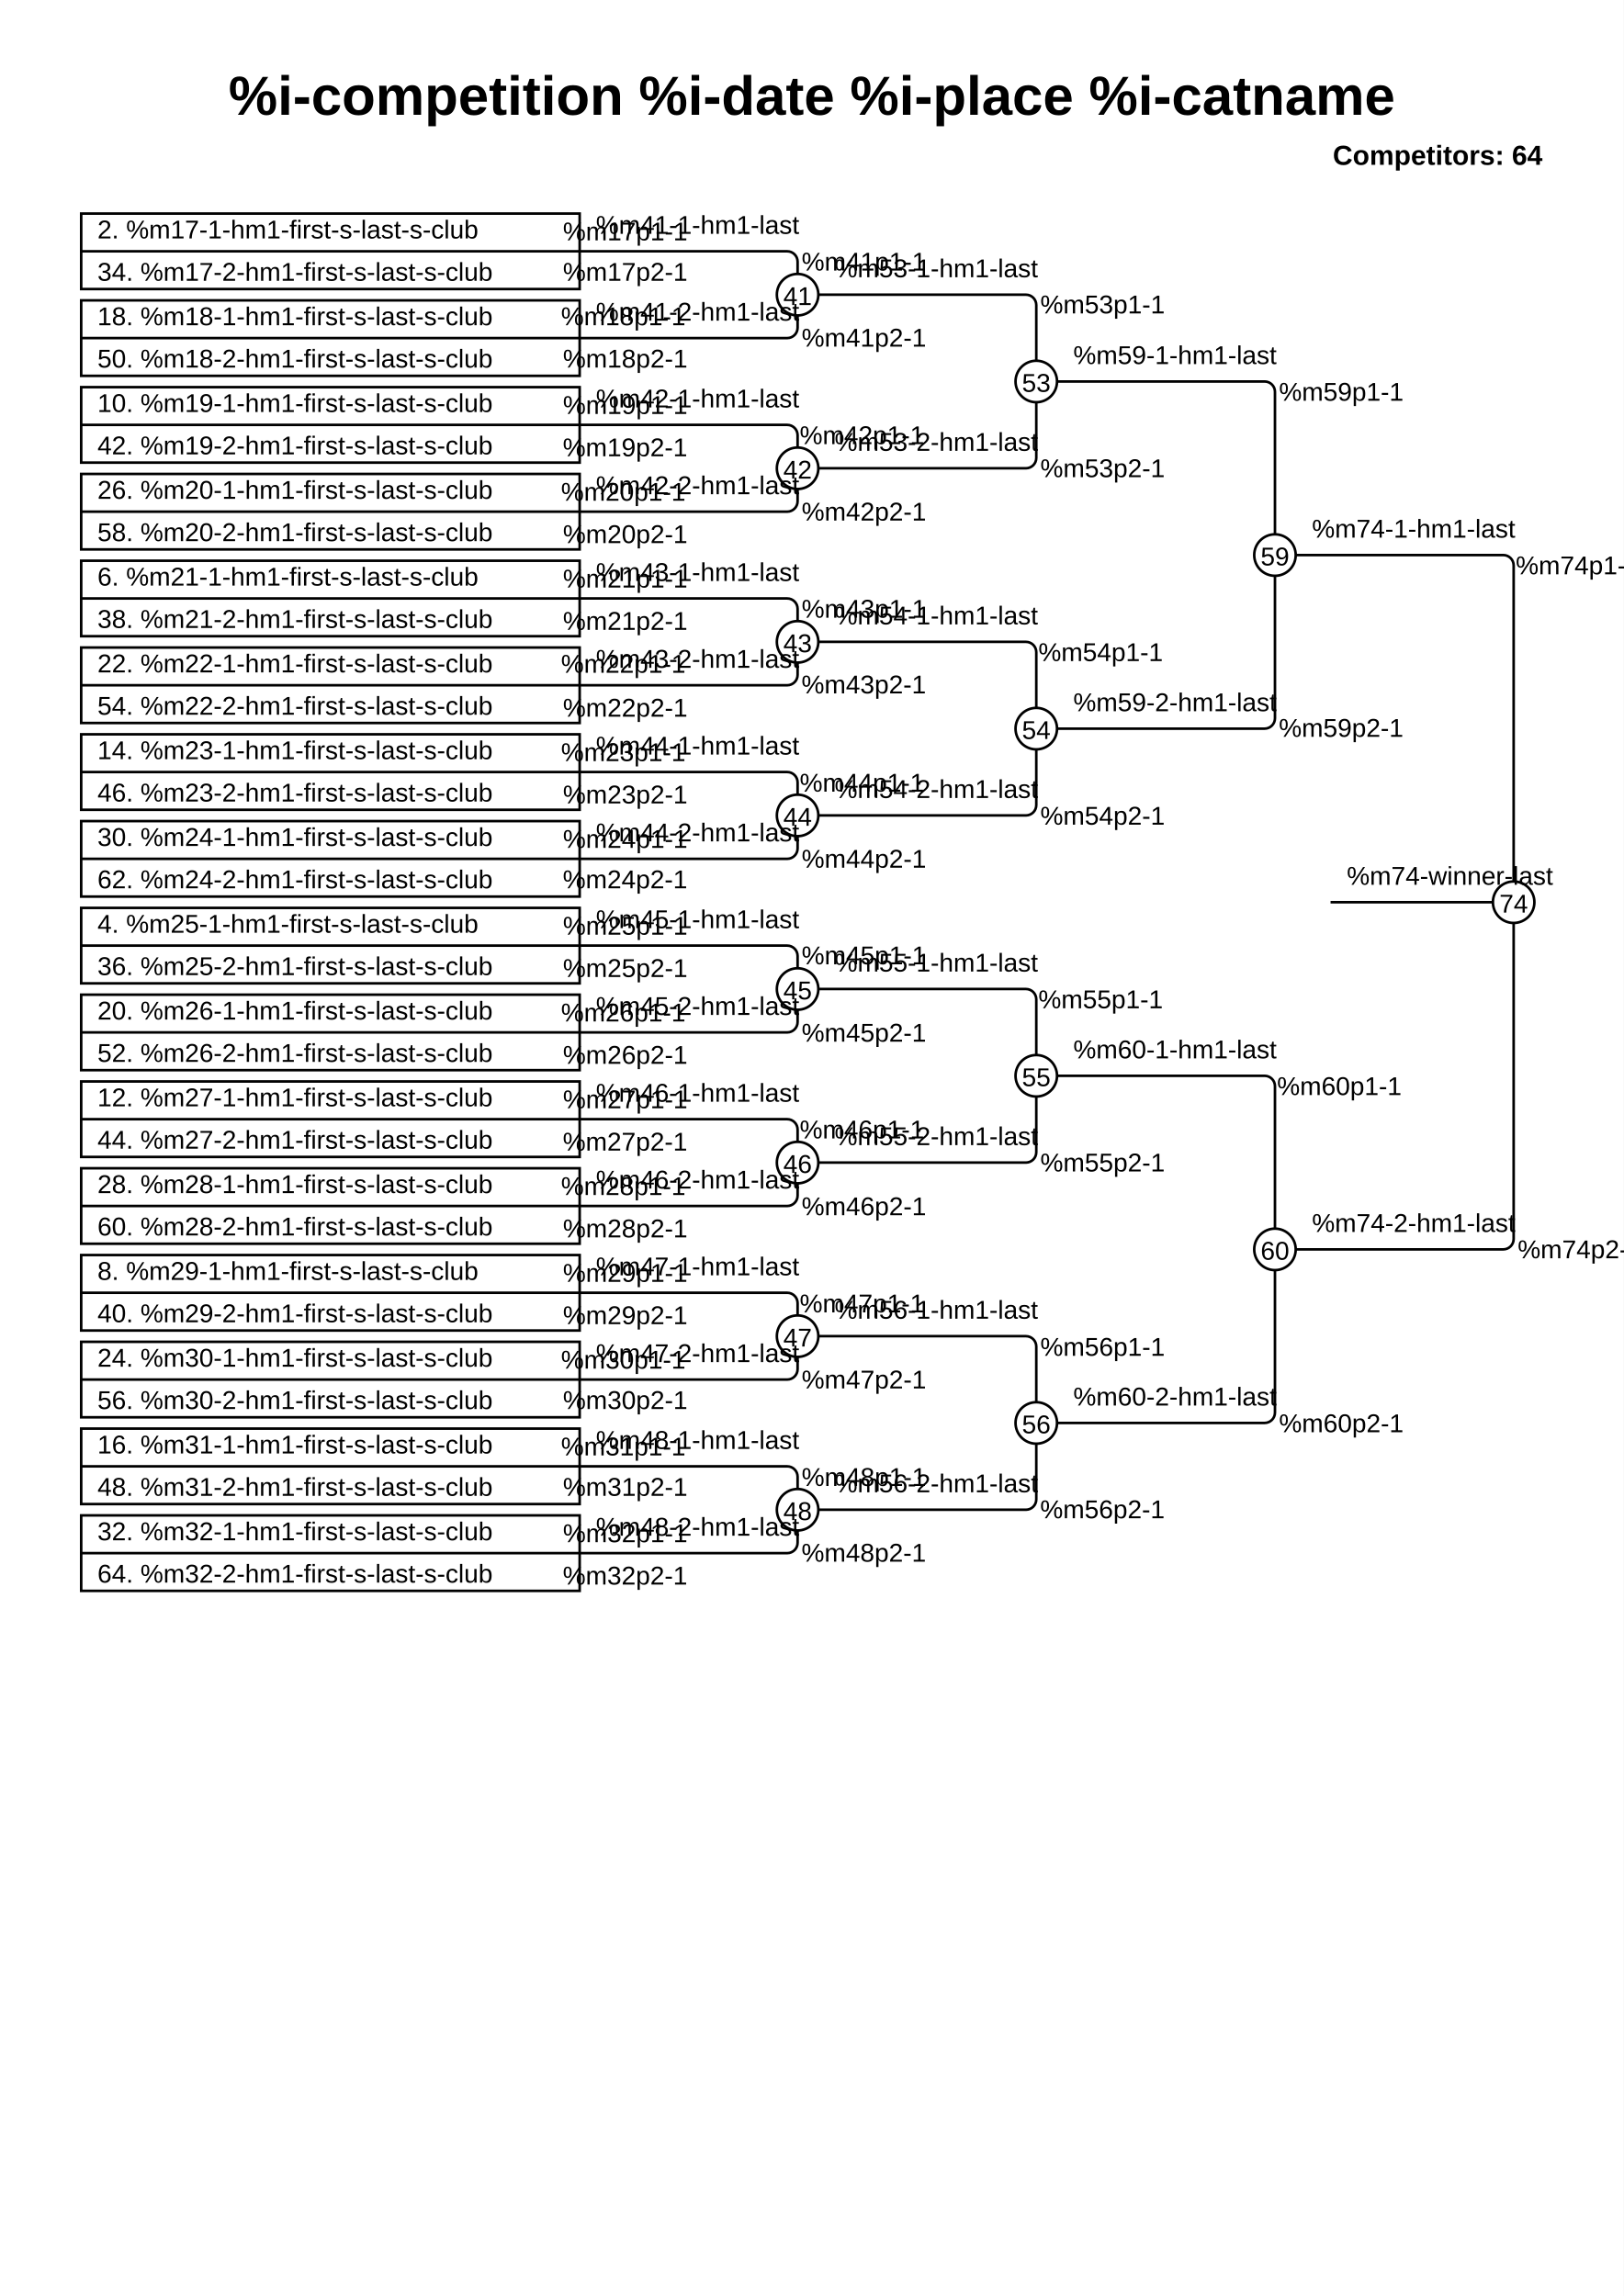
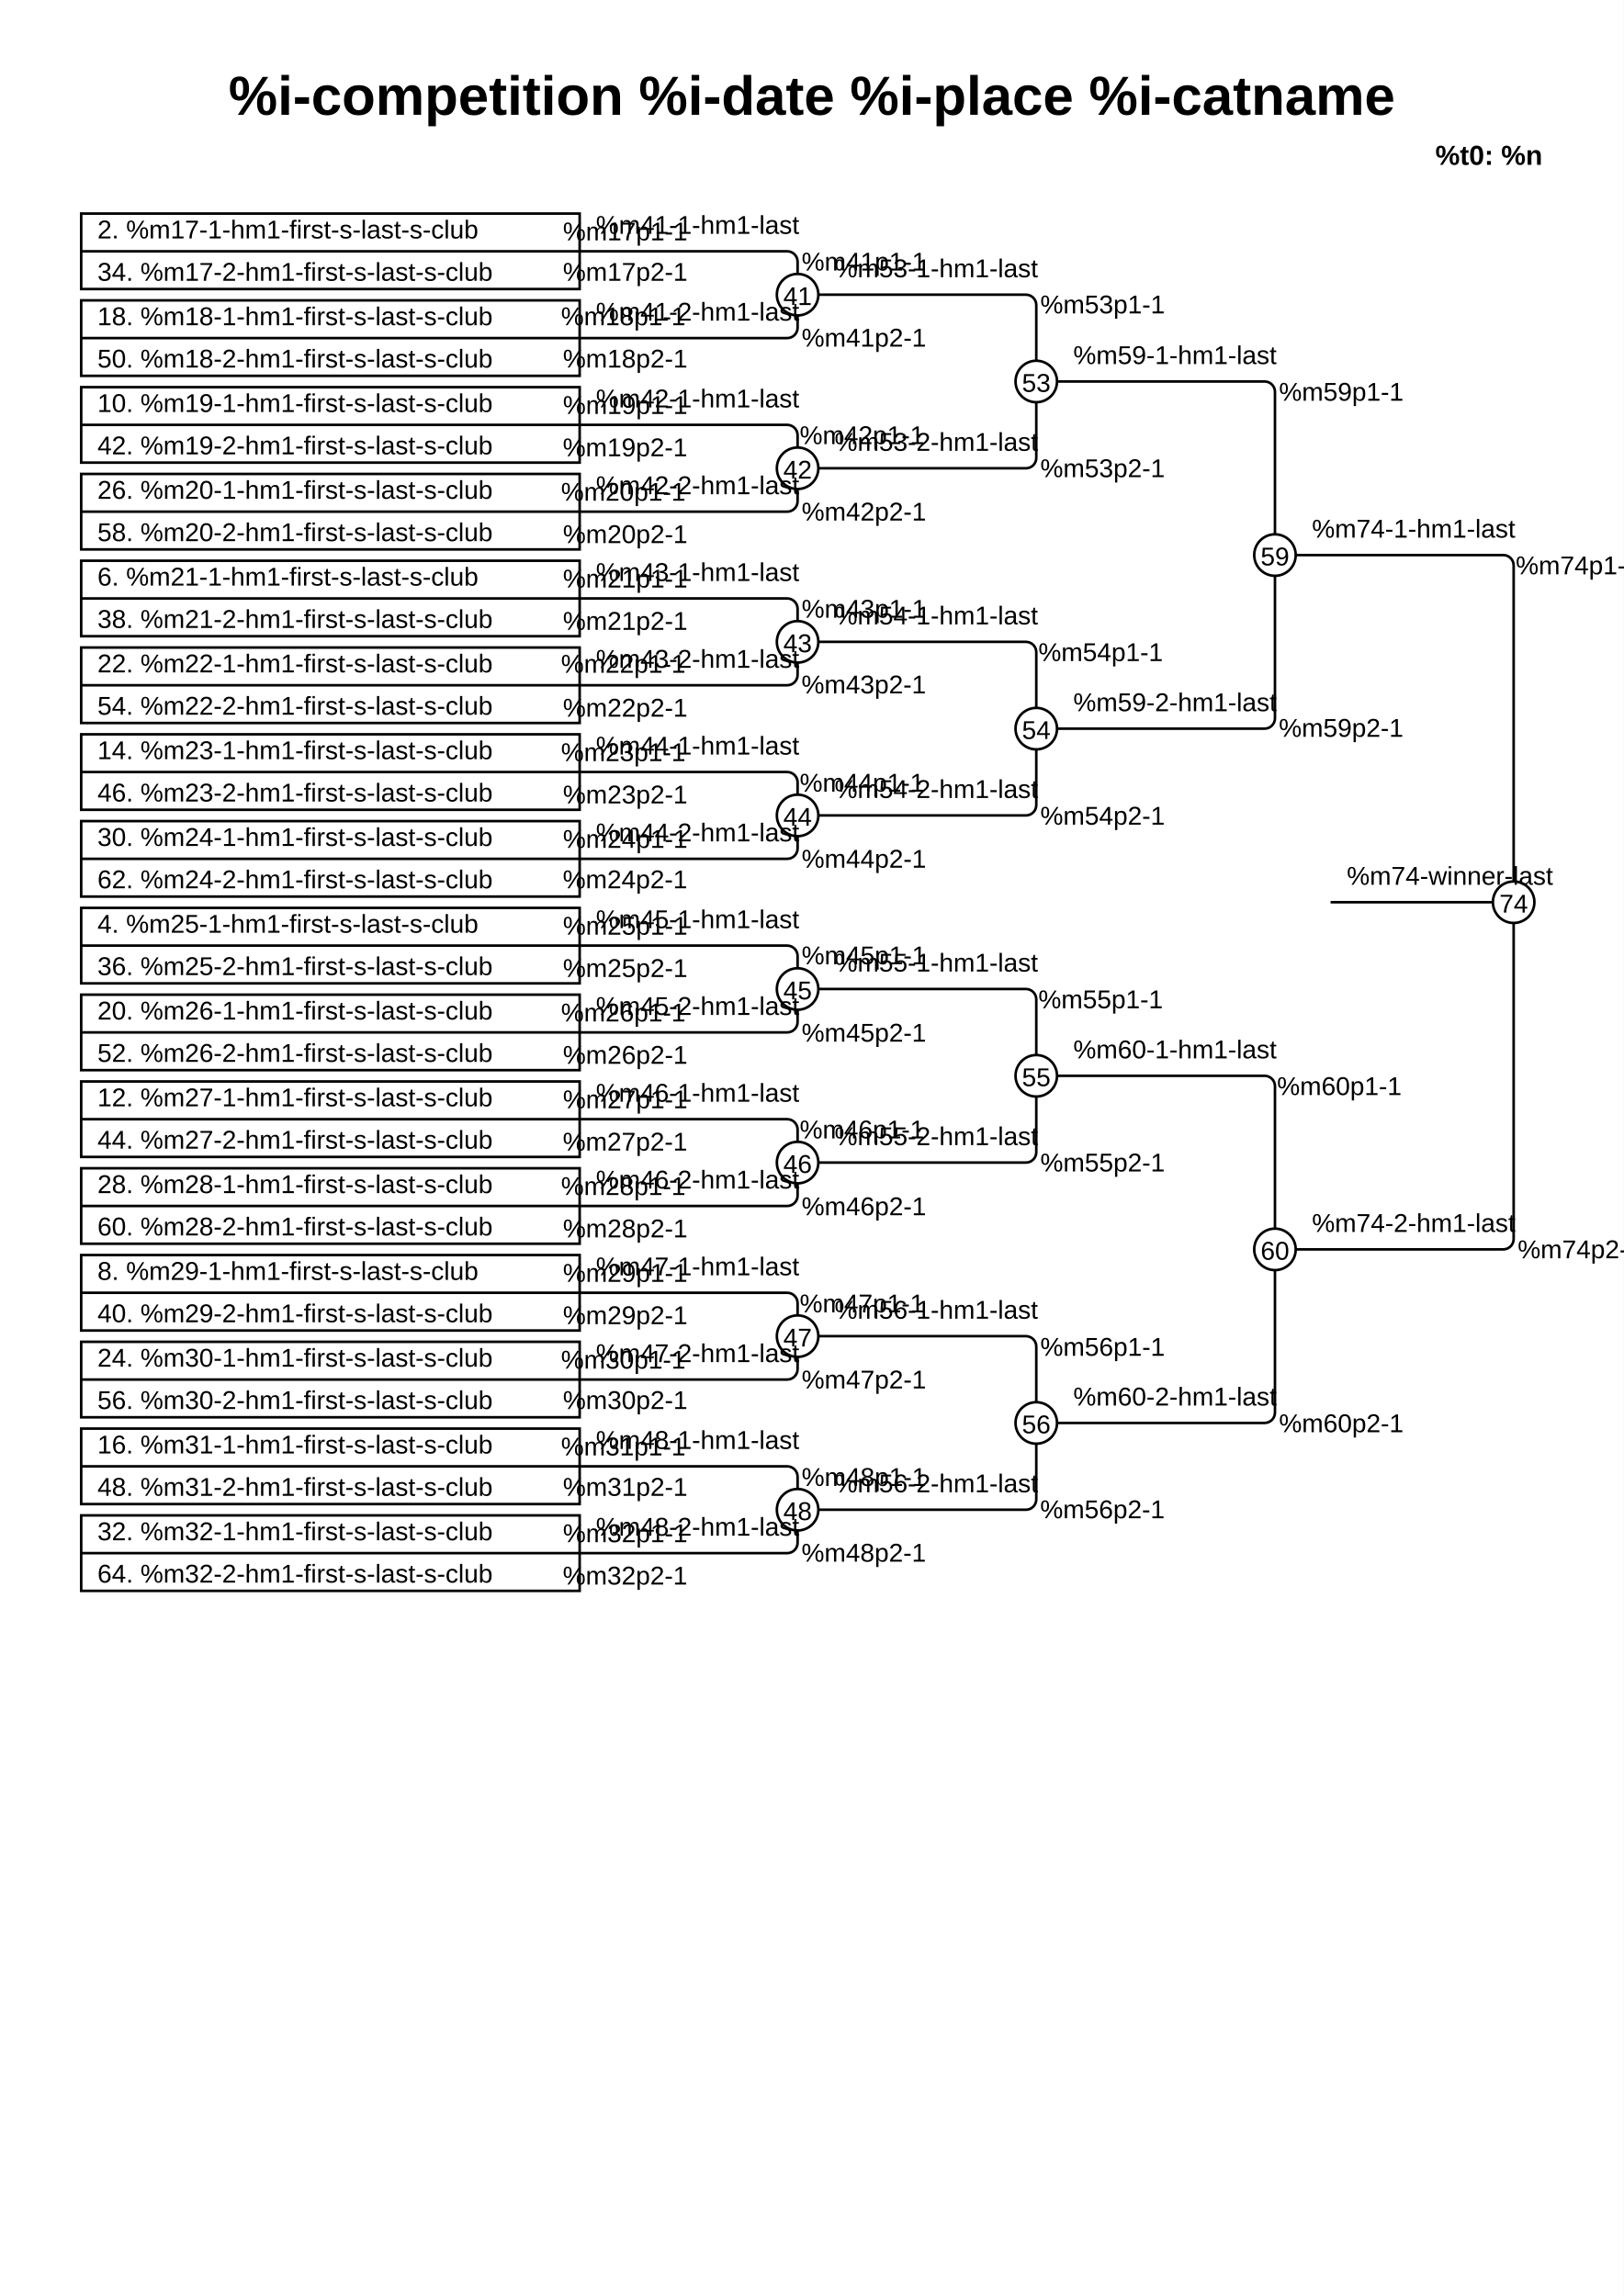
<svg xmlns="http://www.w3.org/2000/svg" width="630px" height="891px" id="judoshiai" version="1.1">
  <style type="text/css">  tspan.cmpx { fill: red; }  </style>
  <g id="layer1" style="opacity:1">
    <rect x="0.00" y="0.00" width="630.00" height="891.00" style="fill:white;stroke:none" />
    <text style="font-size:21.38px;font-style:normal;font-weight:bold;letter-spacing:0px;word-spacing:0px;fill:#000000;fill-opacity:1;stroke:none;font-family:Arial;text-anchor:middle;text-align:center" x="315.00" y="44.55">
      <tspan>%i-competition  %i-date  %i-place   %i-catname</tspan>
    </text>
    <text style="font-size:10.69px;font-style:normal;font-weight:bold;line-height:125%;letter-spacing:0px;word-spacing:0px;fill:#000000;fill-opacity:1;stroke:none;font-family:Arial;text-anchor:end;text-align:left" x="598.50" y="63.97">
-       <tspan>Competitors: 64</tspan>
+       <tspan>%t0: %n</tspan>
    </text>
    <path d="M 31.50,97.52 l 193.41,0.00" style="fill:none; stroke:black; stroke-width:1" />
    <rect x="31.50" y="82.88" width="193.41" height="29.29" style="fill:none;stroke:black;stroke-width:1" />
    <text x="37.80" y="92.53" font-family="Arial" font-size="10" fill="black">
      <tspan>2. %m17-1-hm1-first-s-last-s-club</tspan>
    </text>
    <text x="37.80" y="108.96" font-family="Arial" font-size="10" fill="black">
      <tspan>34. %m17-2-hm1-first-s-last-s-club</tspan>
    </text>
    <text x="218.41" y="93.28" font-family="Arial" font-size="10" fill="black">
      <tspan>%m17p1-1</tspan>
    </text>
    <text x="218.41" y="108.96" font-family="Arial" font-size="10" fill="black">
      <tspan>%m17p2-1</tspan>
    </text>
    <path d="M 31.50,131.20 l 193.41,0.00" style="fill:none; stroke:black; stroke-width:1" />
    <rect x="31.50" y="116.56" width="193.41" height="29.29" style="fill:none;stroke:black;stroke-width:1" />
    <text x="37.80" y="126.21" font-family="Arial" font-size="10" fill="black">
      <tspan>18. %m18-1-hm1-first-s-last-s-club</tspan>
    </text>
    <text x="37.80" y="142.64" font-family="Arial" font-size="10" fill="black">
      <tspan>50. %m18-2-hm1-first-s-last-s-club</tspan>
    </text>
    <text x="217.66" y="126.21" font-family="Arial" font-size="10" fill="black">
      <tspan>%m18p1-1</tspan>
    </text>
    <text x="218.41" y="142.64" font-family="Arial" font-size="10" fill="black">
      <tspan>%m18p2-1</tspan>
    </text>
    <path d="M 31.50,164.88 l 193.41,0.00" style="fill:none; stroke:black; stroke-width:1" />
    <rect x="31.50" y="150.24" width="193.41" height="29.29" style="fill:none;stroke:black;stroke-width:1" />
    <text x="37.80" y="159.89" font-family="Arial" font-size="10" fill="black">
      <tspan>10. %m19-1-hm1-first-s-last-s-club</tspan>
    </text>
    <text x="37.80" y="176.32" font-family="Arial" font-size="10" fill="black">
      <tspan>42. %m19-2-hm1-first-s-last-s-club</tspan>
    </text>
    <text x="218.41" y="160.64" font-family="Arial" font-size="10" fill="black">
      <tspan>%m19p1-1</tspan>
    </text>
    <text x="218.35" y="177.07" font-family="Arial" font-size="10" fill="black">
      <tspan>%m19p2-1</tspan>
    </text>
    <path d="M 31.50,198.56 l 193.41,0.00" style="fill:none; stroke:black; stroke-width:1" />
    <rect x="31.50" y="183.92" width="193.41" height="29.29" style="fill:none;stroke:black;stroke-width:1" />
    <text x="37.80" y="193.57" font-family="Arial" font-size="10" fill="black">
      <tspan>26. %m20-1-hm1-first-s-last-s-club</tspan>
    </text>
    <text x="37.80" y="210.00" font-family="Arial" font-size="10" fill="black">
      <tspan>58. %m20-2-hm1-first-s-last-s-club</tspan>
    </text>
    <text x="217.66" y="194.32" font-family="Arial" font-size="10" fill="black">
      <tspan>%m20p1-1</tspan>
    </text>
    <text x="218.41" y="210.75" font-family="Arial" font-size="10" fill="black">
      <tspan>%m20p2-1</tspan>
    </text>
    <path d="M 31.50,232.24 l 193.41,0.00" style="fill:none; stroke:black; stroke-width:1" />
    <rect x="31.50" y="217.60" width="193.41" height="29.29" style="fill:none;stroke:black;stroke-width:1" />
    <text x="37.80" y="227.25" font-family="Arial" font-size="10" fill="black">
      <tspan>6. %m21-1-hm1-first-s-last-s-club</tspan>
    </text>
    <text x="37.80" y="243.68" font-family="Arial" font-size="10" fill="black">
      <tspan>38. %m21-2-hm1-first-s-last-s-club</tspan>
    </text>
    <text x="218.41" y="228.00" font-family="Arial" font-size="10" fill="black">
      <tspan>%m21p1-1</tspan>
    </text>
    <text x="218.41" y="244.43" font-family="Arial" font-size="10" fill="black">
      <tspan>%m21p2-1</tspan>
    </text>
    <path d="M 31.50,265.92 l 193.41,0.00" style="fill:none; stroke:black; stroke-width:1" />
    <rect x="31.50" y="251.28" width="193.41" height="29.29" style="fill:none;stroke:black;stroke-width:1" />
    <text x="37.80" y="260.93" font-family="Arial" font-size="10" fill="black">
      <tspan>22. %m22-1-hm1-first-s-last-s-club</tspan>
    </text>
    <text x="37.80" y="277.36" font-family="Arial" font-size="10" fill="black">
      <tspan>54. %m22-2-hm1-first-s-last-s-club</tspan>
    </text>
    <text x="217.66" y="261.06" font-family="Arial" font-size="10" fill="black">
      <tspan>%m22p1-1</tspan>
    </text>
    <text x="218.41" y="278.11" font-family="Arial" font-size="10" fill="black">
      <tspan>%m22p2-1</tspan>
    </text>
    <path d="M 31.50,299.60 l 193.41,0.00" style="fill:none; stroke:black; stroke-width:1" />
    <rect x="31.50" y="284.96" width="193.41" height="29.29" style="fill:none;stroke:black;stroke-width:1" />
    <text x="37.80" y="294.61" font-family="Arial" font-size="10" fill="black">
      <tspan>14. %m23-1-hm1-first-s-last-s-club</tspan>
    </text>
    <text x="37.80" y="311.04" font-family="Arial" font-size="10" fill="black">
      <tspan>46. %m23-2-hm1-first-s-last-s-club</tspan>
    </text>
    <text x="217.66" y="295.36" font-family="Arial" font-size="10" fill="black">
      <tspan>%m23p1-1</tspan>
    </text>
    <text x="218.41" y="311.79" font-family="Arial" font-size="10" fill="black">
      <tspan>%m23p2-1</tspan>
    </text>
    <path d="M 31.50,333.28 l 193.41,0.00" style="fill:none; stroke:black; stroke-width:1" />
    <rect x="31.50" y="318.64" width="193.41" height="29.29" style="fill:none;stroke:black;stroke-width:1" />
    <text x="37.80" y="328.29" font-family="Arial" font-size="10" fill="black">
      <tspan>30. %m24-1-hm1-first-s-last-s-club</tspan>
    </text>
    <text x="37.80" y="344.72" font-family="Arial" font-size="10" fill="black">
      <tspan>62. %m24-2-hm1-first-s-last-s-club</tspan>
    </text>
    <text x="218.41" y="329.04" font-family="Arial" font-size="10" fill="black">
      <tspan>%m24p1-1</tspan>
    </text>
    <text x="218.35" y="344.72" font-family="Arial" font-size="10" fill="black">
      <tspan>%m24p2-1</tspan>
    </text>
    <path d="M 31.50,366.96 l 193.41,0.00" style="fill:none; stroke:black; stroke-width:1" />
    <rect x="31.50" y="352.32" width="193.41" height="29.29" style="fill:none;stroke:black;stroke-width:1" />
    <text x="37.80" y="361.97" font-family="Arial" font-size="10" fill="black">
      <tspan>4. %m25-1-hm1-first-s-last-s-club</tspan>
    </text>
    <text x="37.80" y="378.40" font-family="Arial" font-size="10" fill="black">
      <tspan>36. %m25-2-hm1-first-s-last-s-club</tspan>
    </text>
    <text x="218.41" y="362.72" font-family="Arial" font-size="10" fill="black">
      <tspan>%m25p1-1</tspan>
    </text>
    <text x="218.41" y="379.15" font-family="Arial" font-size="10" fill="black">
      <tspan>%m25p2-1</tspan>
    </text>
    <path d="M 31.50,400.64 l 193.41,0.00" style="fill:none; stroke:black; stroke-width:1" />
    <rect x="31.50" y="386.00" width="193.41" height="29.29" style="fill:none;stroke:black;stroke-width:1" />
    <text x="37.80" y="395.65" font-family="Arial" font-size="10" fill="black">
      <tspan>20. %m26-1-hm1-first-s-last-s-club</tspan>
    </text>
    <text x="37.80" y="412.08" font-family="Arial" font-size="10" fill="black">
      <tspan>52. %m26-2-hm1-first-s-last-s-club</tspan>
    </text>
    <text x="217.66" y="396.40" font-family="Arial" font-size="10" fill="black">
      <tspan>%m26p1-1</tspan>
    </text>
    <text x="218.41" y="412.83" font-family="Arial" font-size="10" fill="black">
      <tspan>%m26p2-1</tspan>
    </text>
    <path d="M 31.50,434.32 l 193.41,0.00" style="fill:none; stroke:black; stroke-width:1" />
    <rect x="31.50" y="419.68" width="193.41" height="29.29" style="fill:none;stroke:black;stroke-width:1" />
    <text x="37.80" y="429.33" font-family="Arial" font-size="10" fill="black">
      <tspan>12. %m27-1-hm1-first-s-last-s-club</tspan>
    </text>
    <text x="37.80" y="445.76" font-family="Arial" font-size="10" fill="black">
      <tspan>44. %m27-2-hm1-first-s-last-s-club</tspan>
    </text>
    <text x="218.41" y="430.08" font-family="Arial" font-size="10" fill="black">
      <tspan>%m27p1-1</tspan>
    </text>
    <text x="218.35" y="446.51" font-family="Arial" font-size="10" fill="black">
      <tspan>%m27p2-1</tspan>
    </text>
    <path d="M 31.50,468.00 l 193.41,0.00" style="fill:none; stroke:black; stroke-width:1" />
    <rect x="31.50" y="453.36" width="193.41" height="29.29" style="fill:none;stroke:black;stroke-width:1" />
    <text x="37.80" y="463.01" font-family="Arial" font-size="10" fill="black">
      <tspan>28. %m28-1-hm1-first-s-last-s-club</tspan>
    </text>
    <text x="37.80" y="479.44" font-family="Arial" font-size="10" fill="black">
      <tspan>60. %m28-2-hm1-first-s-last-s-club</tspan>
    </text>
    <text x="217.66" y="463.76" font-family="Arial" font-size="10" fill="black">
      <tspan>%m28p1-1</tspan>
    </text>
    <text x="218.41" y="480.19" font-family="Arial" font-size="10" fill="black">
      <tspan>%m28p2-1</tspan>
    </text>
    <path d="M 31.50,501.68 l 193.41,0.00" style="fill:none; stroke:black; stroke-width:1" />
    <rect x="31.50" y="487.04" width="193.41" height="29.29" style="fill:none;stroke:black;stroke-width:1" />
    <text x="37.80" y="496.69" font-family="Arial" font-size="10" fill="black">
      <tspan>8. %m29-1-hm1-first-s-last-s-club</tspan>
    </text>
    <text x="37.80" y="513.12" font-family="Arial" font-size="10" fill="black">
      <tspan>40. %m29-2-hm1-first-s-last-s-club</tspan>
    </text>
    <text x="218.41" y="497.44" font-family="Arial" font-size="10" fill="black">
      <tspan>%m29p1-1</tspan>
    </text>
    <text x="218.41" y="513.87" font-family="Arial" font-size="10" fill="black">
      <tspan>%m29p2-1</tspan>
    </text>
    <path d="M 31.50,535.36 l 193.41,0.00" style="fill:none; stroke:black; stroke-width:1" />
    <rect x="31.50" y="520.71" width="193.41" height="29.29" style="fill:none;stroke:black;stroke-width:1" />
    <text x="37.80" y="530.37" font-family="Arial" font-size="10" fill="black">
      <tspan>24. %m30-1-hm1-first-s-last-s-club</tspan>
    </text>
    <text x="37.80" y="546.80" font-family="Arial" font-size="10" fill="black">
      <tspan>56. %m30-2-hm1-first-s-last-s-club</tspan>
    </text>
    <text x="217.66" y="531.12" font-family="Arial" font-size="10" fill="black">
      <tspan>%m30p1-1</tspan>
    </text>
    <text x="218.41" y="546.80" font-family="Arial" font-size="10" fill="black">
      <tspan>%m30p2-1</tspan>
    </text>
    <path d="M 31.50,569.04 l 193.41,0.00" style="fill:none; stroke:black; stroke-width:1" />
    <rect x="31.50" y="554.39" width="193.41" height="29.29" style="fill:none;stroke:black;stroke-width:1" />
    <text x="37.80" y="564.05" font-family="Arial" font-size="10" fill="black">
      <tspan>16. %m31-1-hm1-first-s-last-s-club</tspan>
    </text>
    <text x="37.80" y="580.48" font-family="Arial" font-size="10" fill="black">
      <tspan>48. %m31-2-hm1-first-s-last-s-club</tspan>
    </text>
    <text x="217.66" y="564.80" font-family="Arial" font-size="10" fill="black">
      <tspan>%m31p1-1</tspan>
    </text>
    <text x="218.41" y="580.48" font-family="Arial" font-size="10" fill="black">
      <tspan>%m31p2-1</tspan>
    </text>
    <path d="M 31.50,602.72 l 193.41,0.00" style="fill:none; stroke:black; stroke-width:1" />
    <rect x="31.50" y="588.07" width="193.41" height="29.29" style="fill:none;stroke:black;stroke-width:1" />
    <text x="37.80" y="597.73" font-family="Arial" font-size="10" fill="black">
      <tspan>32. %m32-1-hm1-first-s-last-s-club</tspan>
    </text>
    <text x="37.80" y="614.16" font-family="Arial" font-size="10" fill="black">
      <tspan>64. %m32-2-hm1-first-s-last-s-club</tspan>
    </text>
    <text x="218.41" y="598.48" font-family="Arial" font-size="10" fill="black">
      <tspan>%m32p1-1</tspan>
    </text>
    <text x="218.35" y="614.91" font-family="Arial" font-size="10" fill="black">
      <tspan>%m32p2-1</tspan>
    </text>
    <path d="M 224.91,97.52 l 80.54,0.00 a4.02,4.02 0 0,1 4.02,4.02 l 0.00,4.77 M 224.91,131.20 l 80.54,0.00 a4.02,4.02 0 0,0 4.02,-4.02 l 0.00,-4.77" style="fill:none; stroke:black; stroke-width:1" />
    <circle cx="309.47" cy="114.36" r="8.05" stroke="black" stroke-width="1" fill="white" />
    <text x="309.47" y="118.38" style="font-size:10px;font-style:normal;font-weight:normal;fill:#000000;fill-opacity:1;stroke:none;font-family:Arial;text-anchor:middle;text-align:center">
      <tspan>41</tspan>
    </text>
    <text x="231.21" y="90.75" font-family="Arial" font-size="10" fill="black">
      <tspan>%m41-1-hm1-last</tspan>
    </text>
    <text x="231.21" y="124.43" font-family="Arial" font-size="10" fill="black">
      <tspan>%m41-2-hm1-last</tspan>
    </text>
    <text x="311.02" y="104.99" font-family="Arial" font-size="10" fill="black">
      <tspan>%m41p1-1</tspan>
    </text>
    <text x="311.02" y="134.51" font-family="Arial" font-size="10" fill="black">
      <tspan>%m41p2-1</tspan>
    </text>
    <path d="M 224.91,164.88 l 80.54,0.00 a4.02,4.02 0 0,1 4.02,4.02 l 0.00,4.77 M 224.91,198.56 l 80.54,0.00 a4.02,4.02 0 0,0 4.02,-4.02 l 0.00,-4.77" style="fill:none; stroke:black; stroke-width:1" />
    <circle cx="309.47" cy="181.72" r="8.05" stroke="black" stroke-width="1" fill="white" />
    <text x="309.47" y="185.74" style="font-size:10px;font-style:normal;font-weight:normal;fill:#000000;fill-opacity:1;stroke:none;font-family:Arial;text-anchor:middle;text-align:center">
      <tspan>42</tspan>
    </text>
    <text x="231.21" y="158.11" font-family="Arial" font-size="10" fill="black">
      <tspan>%m42-1-hm1-last</tspan>
    </text>
    <text x="231.21" y="191.79" font-family="Arial" font-size="10" fill="black">
      <tspan>%m42-2-hm1-last</tspan>
    </text>
    <text x="310.27" y="172.35" font-family="Arial" font-size="10" fill="black">
      <tspan>%m42p1-1</tspan>
    </text>
    <text x="311.02" y="202.01" font-family="Arial" font-size="10" fill="black">
      <tspan>%m42p2-1</tspan>
    </text>
    <path d="M 224.91,232.24 l 80.54,0.00 a4.02,4.02 0 0,1 4.02,4.02 l 0.00,4.77 M 224.91,265.92 l 80.54,0.00 a4.02,4.02 0 0,0 4.02,-4.02 l 0.00,-4.77" style="fill:none; stroke:black; stroke-width:1" />
    <circle cx="309.47" cy="249.08" r="8.05" stroke="black" stroke-width="1" fill="white" />
    <text x="309.47" y="253.10" style="font-size:10px;font-style:normal;font-weight:normal;fill:#000000;fill-opacity:1;stroke:none;font-family:Arial;text-anchor:middle;text-align:center">
      <tspan>43</tspan>
    </text>
    <text x="231.21" y="225.47" font-family="Arial" font-size="10" fill="black">
      <tspan>%m43-1-hm1-last</tspan>
    </text>
    <text x="231.21" y="259.15" font-family="Arial" font-size="10" fill="black">
      <tspan>%m43-2-hm1-last</tspan>
    </text>
    <text x="311.02" y="239.71" font-family="Arial" font-size="10" fill="black">
      <tspan>%m43p1-1</tspan>
    </text>
    <text x="310.96" y="269.09" font-family="Arial" font-size="10" fill="black">
      <tspan>%m43p2-1</tspan>
    </text>
    <path d="M 224.91,299.60 l 80.54,0.00 a4.02,4.02 0 0,1 4.02,4.02 l 0.00,4.77 M 224.91,333.28 l 80.54,0.00 a4.02,4.02 0 0,0 4.02,-4.02 l 0.00,-4.77" style="fill:none; stroke:black; stroke-width:1" />
    <circle cx="309.47" cy="316.44" r="8.05" stroke="black" stroke-width="1" fill="white" />
    <text x="309.47" y="320.46" style="font-size:10px;font-style:normal;font-weight:normal;fill:#000000;fill-opacity:1;stroke:none;font-family:Arial;text-anchor:middle;text-align:center">
      <tspan>44</tspan>
    </text>
    <text x="231.21" y="292.83" font-family="Arial" font-size="10" fill="black">
      <tspan>%m44-1-hm1-last</tspan>
    </text>
    <text x="231.21" y="326.51" font-family="Arial" font-size="10" fill="black">
      <tspan>%m44-2-hm1-last</tspan>
    </text>
    <text x="310.27" y="307.21" font-family="Arial" font-size="10" fill="black">
      <tspan>%m44p1-1</tspan>
    </text>
    <text x="311.02" y="336.73" font-family="Arial" font-size="10" fill="black">
      <tspan>%m44p2-1</tspan>
    </text>
    <path d="M 224.91,366.96 l 80.54,0.00 a4.02,4.02 0 0,1 4.02,4.02 l 0.00,4.77 M 224.91,400.64 l 80.54,0.00 a4.02,4.02 0 0,0 4.02,-4.02 l 0.00,-4.77" style="fill:none; stroke:black; stroke-width:1" />
    <circle cx="309.47" cy="383.80" r="8.05" stroke="black" stroke-width="1" fill="white" />
    <text x="309.47" y="387.82" style="font-size:10px;font-style:normal;font-weight:normal;fill:#000000;fill-opacity:1;stroke:none;font-family:Arial;text-anchor:middle;text-align:center">
      <tspan>45</tspan>
    </text>
    <text x="231.21" y="360.19" font-family="Arial" font-size="10" fill="black">
      <tspan>%m45-1-hm1-last</tspan>
    </text>
    <text x="231.21" y="393.87" font-family="Arial" font-size="10" fill="black">
      <tspan>%m45-2-hm1-last</tspan>
    </text>
    <text x="311.02" y="374.22" font-family="Arial" font-size="10" fill="black">
      <tspan>%m45p1-1</tspan>
    </text>
    <text x="311.02" y="404.23" font-family="Arial" font-size="10" fill="black">
      <tspan>%m45p2-1</tspan>
    </text>
    <path d="M 224.91,434.32 l 80.54,0.00 a4.02,4.02 0 0,1 4.02,4.02 l 0.00,4.77 M 224.91,468.00 l 80.54,0.00 a4.02,4.02 0 0,0 4.02,-4.02 l 0.00,-4.77" style="fill:none; stroke:black; stroke-width:1" />
    <circle cx="309.47" cy="451.16" r="8.05" stroke="black" stroke-width="1" fill="white" />
    <text x="309.47" y="455.18" style="font-size:10px;font-style:normal;font-weight:normal;fill:#000000;fill-opacity:1;stroke:none;font-family:Arial;text-anchor:middle;text-align:center">
      <tspan>46</tspan>
    </text>
    <text x="231.21" y="427.55" font-family="Arial" font-size="10" fill="black">
      <tspan>%m46-1-hm1-last</tspan>
    </text>
    <text x="231.21" y="461.23" font-family="Arial" font-size="10" fill="black">
      <tspan>%m46-2-hm1-last</tspan>
    </text>
    <text x="310.27" y="441.79" font-family="Arial" font-size="10" fill="black">
      <tspan>%m46p1-1</tspan>
    </text>
    <text x="311.02" y="471.59" font-family="Arial" font-size="10" fill="black">
      <tspan>%m46p2-1</tspan>
    </text>
    <path d="M 224.91,501.68 l 80.54,0.00 a4.02,4.02 0 0,1 4.02,4.02 l 0.00,4.77 M 224.91,535.36 l 80.54,0.00 a4.02,4.02 0 0,0 4.02,-4.02 l 0.00,-4.77" style="fill:none; stroke:black; stroke-width:1" />
    <circle cx="309.47" cy="518.52" r="8.05" stroke="black" stroke-width="1" fill="white" />
    <text x="309.47" y="522.54" style="font-size:10px;font-style:normal;font-weight:normal;fill:#000000;fill-opacity:1;stroke:none;font-family:Arial;text-anchor:middle;text-align:center">
      <tspan>47</tspan>
    </text>
    <text x="231.21" y="494.91" font-family="Arial" font-size="10" fill="black">
      <tspan>%m47-1-hm1-last</tspan>
    </text>
    <text x="231.21" y="528.59" font-family="Arial" font-size="10" fill="black">
      <tspan>%m47-2-hm1-last</tspan>
    </text>
    <text x="310.27" y="509.29" font-family="Arial" font-size="10" fill="black">
      <tspan>%m47p1-1</tspan>
    </text>
    <text x="311.02" y="538.81" font-family="Arial" font-size="10" fill="black">
      <tspan>%m47p2-1</tspan>
    </text>
    <path d="M 224.91,569.04 l 80.54,0.00 a4.02,4.02 0 0,1 4.02,4.02 l 0.00,4.77 M 224.91,602.72 l 80.54,0.00 a4.02,4.02 0 0,0 4.02,-4.02 l 0.00,-4.77" style="fill:none; stroke:black; stroke-width:1" />
    <circle cx="309.47" cy="585.88" r="8.05" stroke="black" stroke-width="1" fill="white" />
    <text x="309.47" y="589.90" style="font-size:10px;font-style:normal;font-weight:normal;fill:#000000;fill-opacity:1;stroke:none;font-family:Arial;text-anchor:middle;text-align:center">
      <tspan>48</tspan>
    </text>
    <text x="231.21" y="562.27" font-family="Arial" font-size="10" fill="black">
      <tspan>%m48-1-hm1-last</tspan>
    </text>
    <text x="231.21" y="595.95" font-family="Arial" font-size="10" fill="black">
      <tspan>%m48-2-hm1-last</tspan>
    </text>
    <text x="311.02" y="576.65" font-family="Arial" font-size="10" fill="black">
      <tspan>%m48p1-1</tspan>
    </text>
    <text x="310.96" y="606.03" font-family="Arial" font-size="10" fill="black">
      <tspan>%m48p2-1</tspan>
    </text>
    <path d="M 317.52,114.36 l 80.54,0.00 a4.02,4.02 0 0,1 4.02,4.02 l 0.00,21.61 M 317.52,181.72 l 80.54,0.00 a4.02,4.02 0 0,0 4.02,-4.02 l 0.00,-21.61" style="fill:none; stroke:black; stroke-width:1" />
    <circle cx="402.08" cy="148.04" r="8.05" stroke="black" stroke-width="1" fill="white" />
    <text x="402.08" y="152.06" style="font-size:10px;font-style:normal;font-weight:normal;fill:#000000;fill-opacity:1;stroke:none;font-family:Arial;text-anchor:middle;text-align:center">
      <tspan>53</tspan>
    </text>
    <text x="323.82" y="107.59" font-family="Arial" font-size="10" fill="black">
      <tspan>%m53-1-hm1-last</tspan>
    </text>
    <text x="323.82" y="174.95" font-family="Arial" font-size="10" fill="black">
      <tspan>%m53-2-hm1-last</tspan>
    </text>
    <text x="403.63" y="121.62" font-family="Arial" font-size="10" fill="black">
      <tspan>%m53p1-1</tspan>
    </text>
    <text x="403.63" y="185.17" font-family="Arial" font-size="10" fill="black">
      <tspan>%m53p2-1</tspan>
    </text>
    <path d="M 317.52,249.08 l 80.54,0.00 a4.02,4.02 0 0,1 4.02,4.02 l 0.00,21.61 M 317.52,316.44 l 80.54,0.00 a4.02,4.02 0 0,0 4.02,-4.02 l 0.00,-21.61" style="fill:none; stroke:black; stroke-width:1" />
    <circle cx="402.08" cy="282.76" r="8.05" stroke="black" stroke-width="1" fill="white" />
    <text x="402.08" y="286.78" style="font-size:10px;font-style:normal;font-weight:normal;fill:#000000;fill-opacity:1;stroke:none;font-family:Arial;text-anchor:middle;text-align:center">
      <tspan>54</tspan>
    </text>
    <text x="323.82" y="242.31" font-family="Arial" font-size="10" fill="black">
      <tspan>%m54-1-hm1-last</tspan>
    </text>
    <text x="323.82" y="309.67" font-family="Arial" font-size="10" fill="black">
      <tspan>%m54-2-hm1-last</tspan>
    </text>
    <text x="402.88" y="256.55" font-family="Arial" font-size="10" fill="black">
      <tspan>%m54p1-1</tspan>
    </text>
    <text x="403.63" y="320.03" font-family="Arial" font-size="10" fill="black">
      <tspan>%m54p2-1</tspan>
    </text>
    <path d="M 317.52,383.80 l 80.54,0.00 a4.02,4.02 0 0,1 4.02,4.02 l 0.00,21.61 M 317.52,451.16 l 80.54,0.00 a4.02,4.02 0 0,0 4.02,-4.02 l 0.00,-21.61" style="fill:none; stroke:black; stroke-width:1" />
    <circle cx="402.08" cy="417.48" r="8.05" stroke="black" stroke-width="1" fill="white" />
    <text x="402.08" y="421.50" style="font-size:10px;font-style:normal;font-weight:normal;fill:#000000;fill-opacity:1;stroke:none;font-family:Arial;text-anchor:middle;text-align:center">
      <tspan>55</tspan>
    </text>
    <text x="323.82" y="377.03" font-family="Arial" font-size="10" fill="black">
      <tspan>%m55-1-hm1-last</tspan>
    </text>
    <text x="323.82" y="444.39" font-family="Arial" font-size="10" fill="black">
      <tspan>%m55-2-hm1-last</tspan>
    </text>
    <text x="402.88" y="391.27" font-family="Arial" font-size="10" fill="black">
      <tspan>%m55p1-1</tspan>
    </text>
    <text x="403.63" y="454.61" font-family="Arial" font-size="10" fill="black">
      <tspan>%m55p2-1</tspan>
    </text>
    <path d="M 317.52,518.52 l 80.54,0.00 a4.02,4.02 0 0,1 4.02,4.02 l 0.00,21.61 M 317.52,585.88 l 80.54,0.00 a4.02,4.02 0 0,0 4.02,-4.02 l 0.00,-21.61" style="fill:none; stroke:black; stroke-width:1" />
    <circle cx="402.08" cy="552.20" r="8.05" stroke="black" stroke-width="1" fill="white" />
    <text x="402.08" y="556.22" style="font-size:10px;font-style:normal;font-weight:normal;fill:#000000;fill-opacity:1;stroke:none;font-family:Arial;text-anchor:middle;text-align:center">
      <tspan>56</tspan>
    </text>
    <text x="323.82" y="511.75" font-family="Arial" font-size="10" fill="black">
      <tspan>%m56-1-hm1-last</tspan>
    </text>
    <text x="323.82" y="579.11" font-family="Arial" font-size="10" fill="black">
      <tspan>%m56-2-hm1-last</tspan>
    </text>
    <text x="403.63" y="526.13" font-family="Arial" font-size="10" fill="black">
      <tspan>%m56p1-1</tspan>
    </text>
    <text x="403.57" y="589.19" font-family="Arial" font-size="10" fill="black">
      <tspan>%m56p2-1</tspan>
    </text>
    <path d="M 410.13,148.04 l 80.54,0.00 a4.02,4.02 0 0,1 4.02,4.02 l 0.00,55.29 M 410.13,282.76 l 80.54,0.00 a4.02,4.02 0 0,0 4.02,-4.02 l 0.00,-55.29" style="fill:none; stroke:black; stroke-width:1" />
    <circle cx="494.69" cy="215.40" r="8.05" stroke="black" stroke-width="1" fill="white" />
    <text x="494.69" y="219.42" style="font-size:10px;font-style:normal;font-weight:normal;fill:#000000;fill-opacity:1;stroke:none;font-family:Arial;text-anchor:middle;text-align:center">
      <tspan>59</tspan>
    </text>
    <text x="416.43" y="141.27" font-family="Arial" font-size="10" fill="black">
      <tspan>%m59-1-hm1-last</tspan>
    </text>
    <text x="416.43" y="275.99" font-family="Arial" font-size="10" fill="black">
      <tspan>%m59-2-hm1-last</tspan>
    </text>
    <text x="496.24" y="155.51" font-family="Arial" font-size="10" fill="black">
      <tspan>%m59p1-1</tspan>
    </text>
    <text x="496.18" y="285.93" font-family="Arial" font-size="10" fill="black">
      <tspan>%m59p2-1</tspan>
    </text>
    <path d="M 410.13,417.48 l 80.54,0.00 a4.02,4.02 0 0,1 4.02,4.02 l 0.00,55.29 M 410.13,552.20 l 80.54,0.00 a4.02,4.02 0 0,0 4.02,-4.02 l 0.00,-55.29" style="fill:none; stroke:black; stroke-width:1" />
    <circle cx="494.69" cy="484.84" r="8.05" stroke="black" stroke-width="1" fill="white" />
    <text x="494.69" y="488.86" style="font-size:10px;font-style:normal;font-weight:normal;fill:#000000;fill-opacity:1;stroke:none;font-family:Arial;text-anchor:middle;text-align:center">
      <tspan>60</tspan>
    </text>
    <text x="416.43" y="410.71" font-family="Arial" font-size="10" fill="black">
      <tspan>%m60-1-hm1-last</tspan>
    </text>
    <text x="416.43" y="545.43" font-family="Arial" font-size="10" fill="black">
      <tspan>%m60-2-hm1-last</tspan>
    </text>
    <text x="495.49" y="424.95" font-family="Arial" font-size="10" fill="black">
      <tspan>%m60p1-1</tspan>
    </text>
    <text x="496.24" y="555.79" font-family="Arial" font-size="10" fill="black">
      <tspan>%m60p2-1</tspan>
    </text>
    <path d="M 502.74,215.40 l 80.54,0.00 a4.02,4.02 0 0,1 4.02,4.02 l 0.00,122.65 M 502.74,484.84 l 80.54,0.00 a4.02,4.02 0 0,0 4.02,-4.02 l 0.00,-122.65" style="fill:none; stroke:black; stroke-width:1" />
    <circle cx="587.30" cy="350.12" r="8.05" stroke="black" stroke-width="1" fill="white" />
    <text x="587.30" y="354.14" style="font-size:10px;font-style:normal;font-weight:normal;fill:#000000;fill-opacity:1;stroke:none;font-family:Arial;text-anchor:middle;text-align:center">
      <tspan>74</tspan>
    </text>
    <text x="509.04" y="208.63" font-family="Arial" font-size="10" fill="black">
      <tspan>%m74-1-hm1-last</tspan>
    </text>
    <text x="509.04" y="478.07" font-family="Arial" font-size="10" fill="black">
      <tspan>%m74-2-hm1-last</tspan>
    </text>
    <text x="588.10" y="222.87" font-family="Arial" font-size="10" fill="black">
      <tspan>%m74p1-1</tspan>
    </text>
    <text x="588.85" y="488.29" font-family="Arial" font-size="10" fill="black">
      <tspan>%m74p2-1</tspan>
    </text>
    <path d="M 516.26,350.12 l 63.00,0.00" style="fill:none; stroke:black; stroke-width:1" />
    <text x="522.56" y="343.35" font-family="Arial" font-size="10" fill="black">
      <tspan>%m74-winner-last</tspan>
    </text>
  </g>
</svg>
